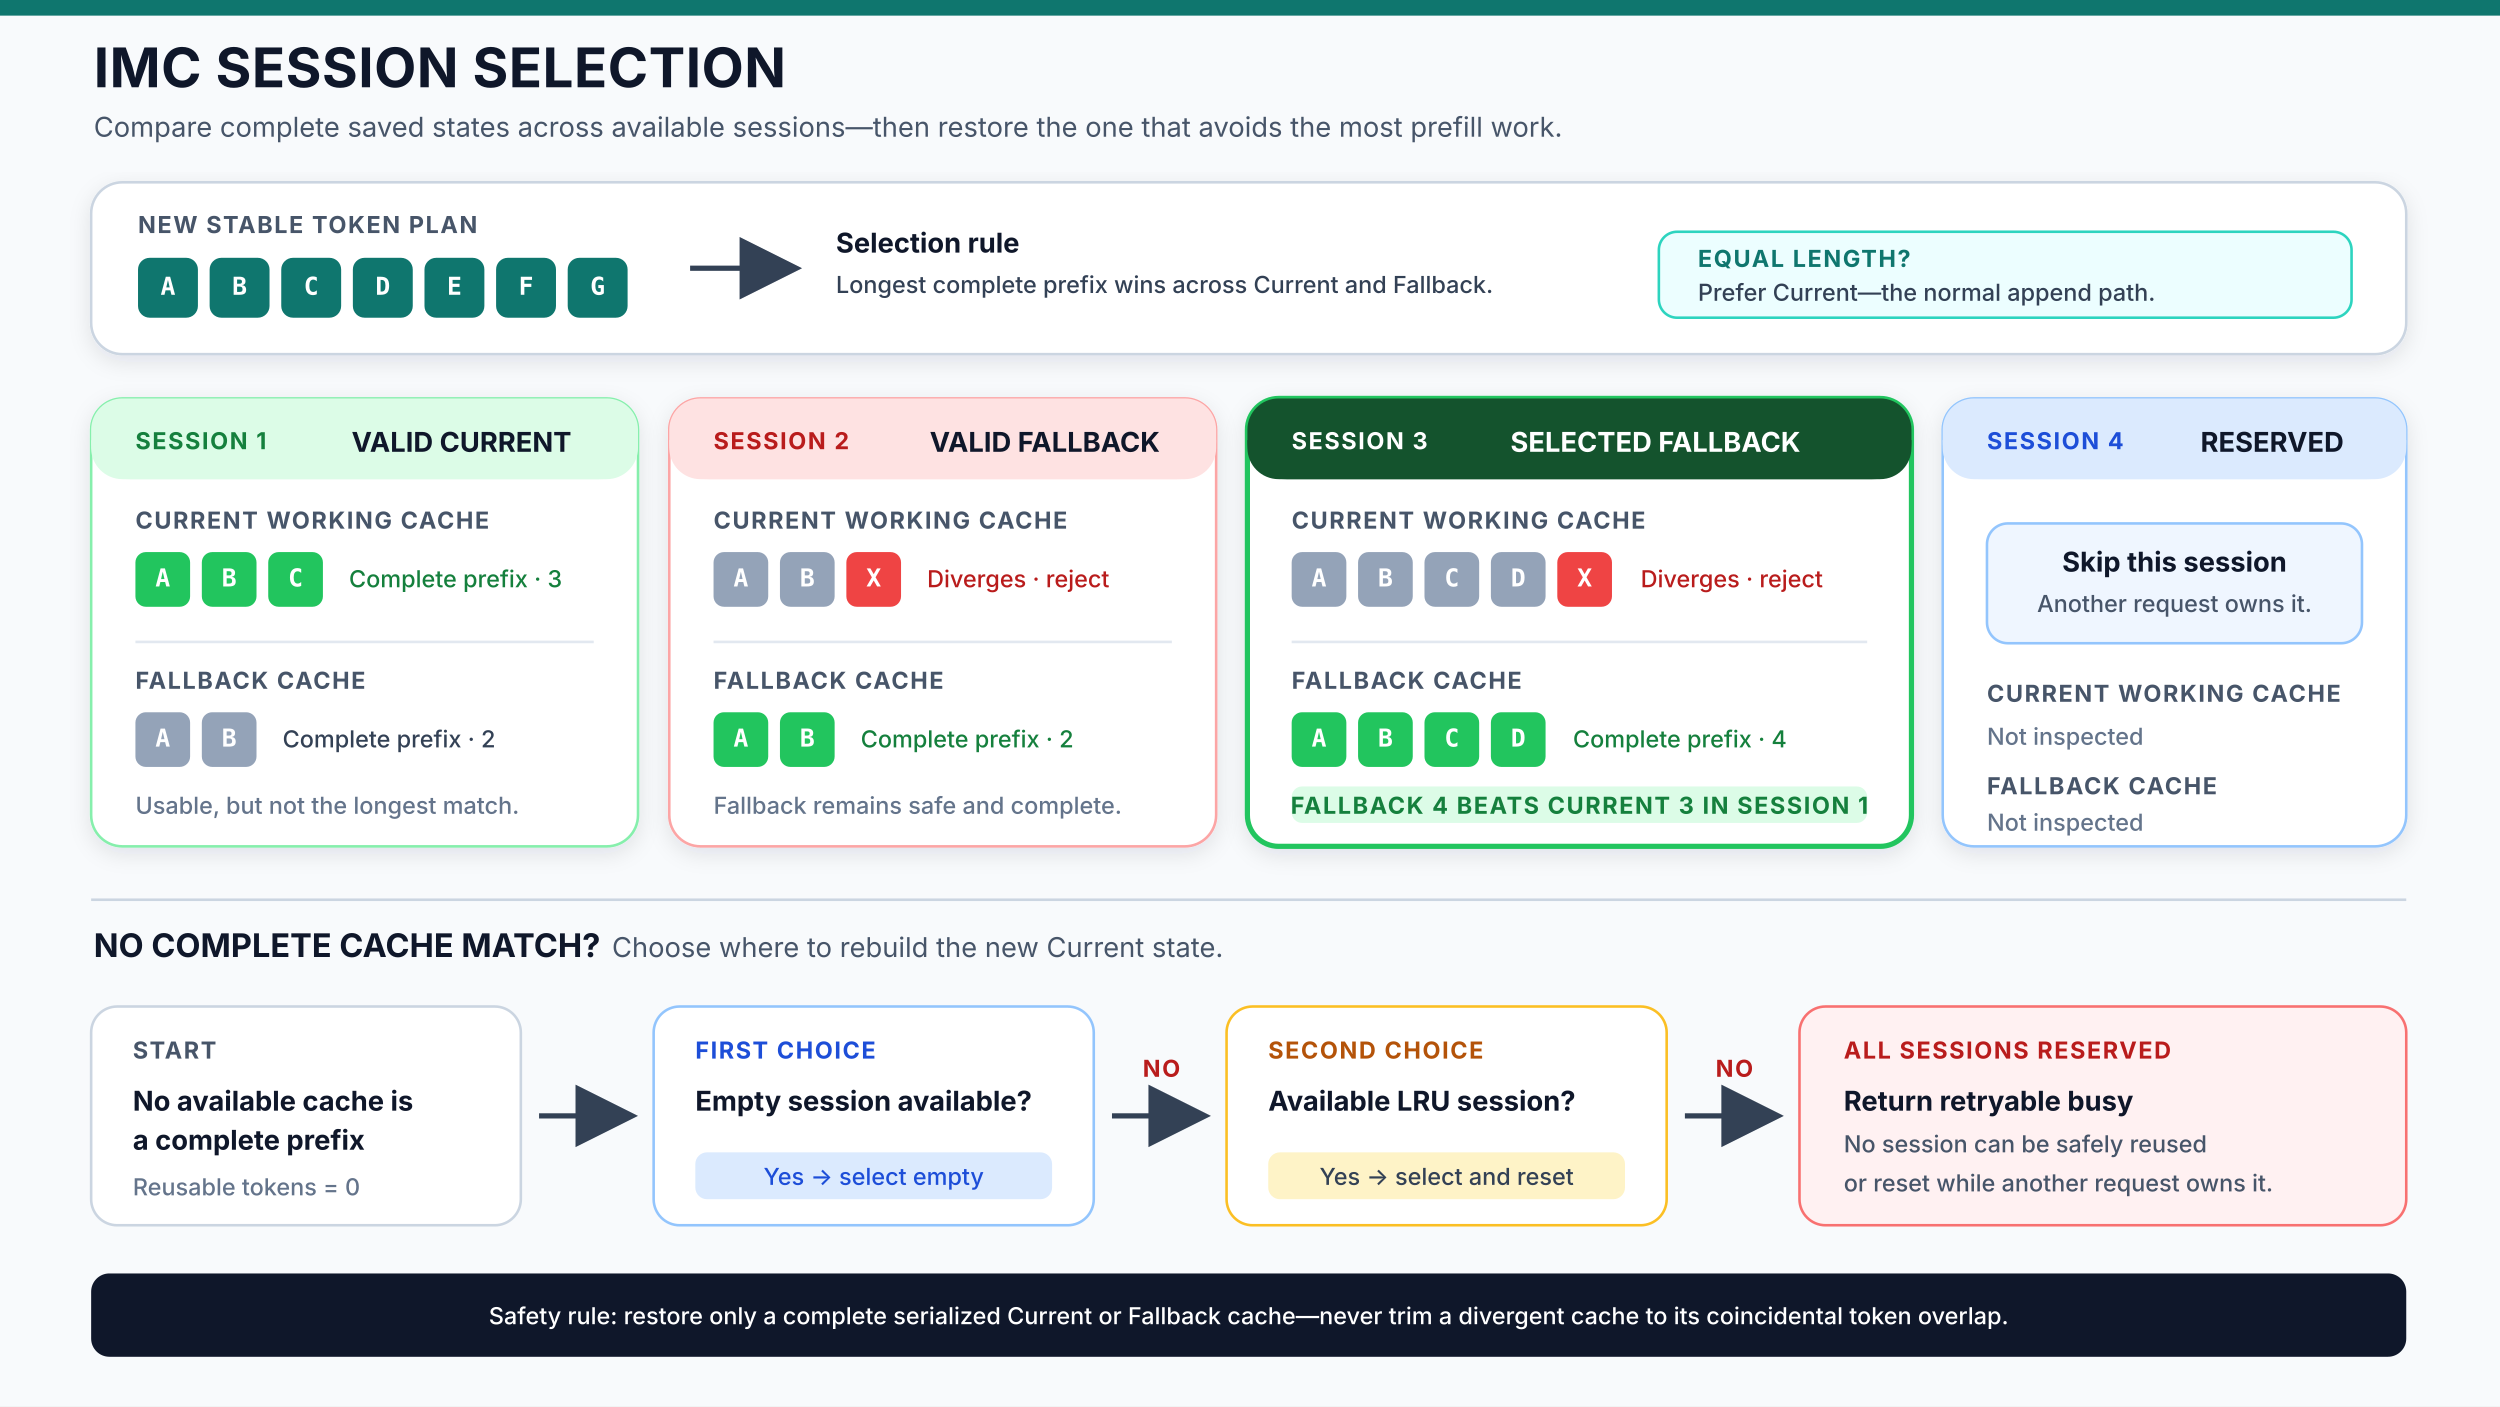
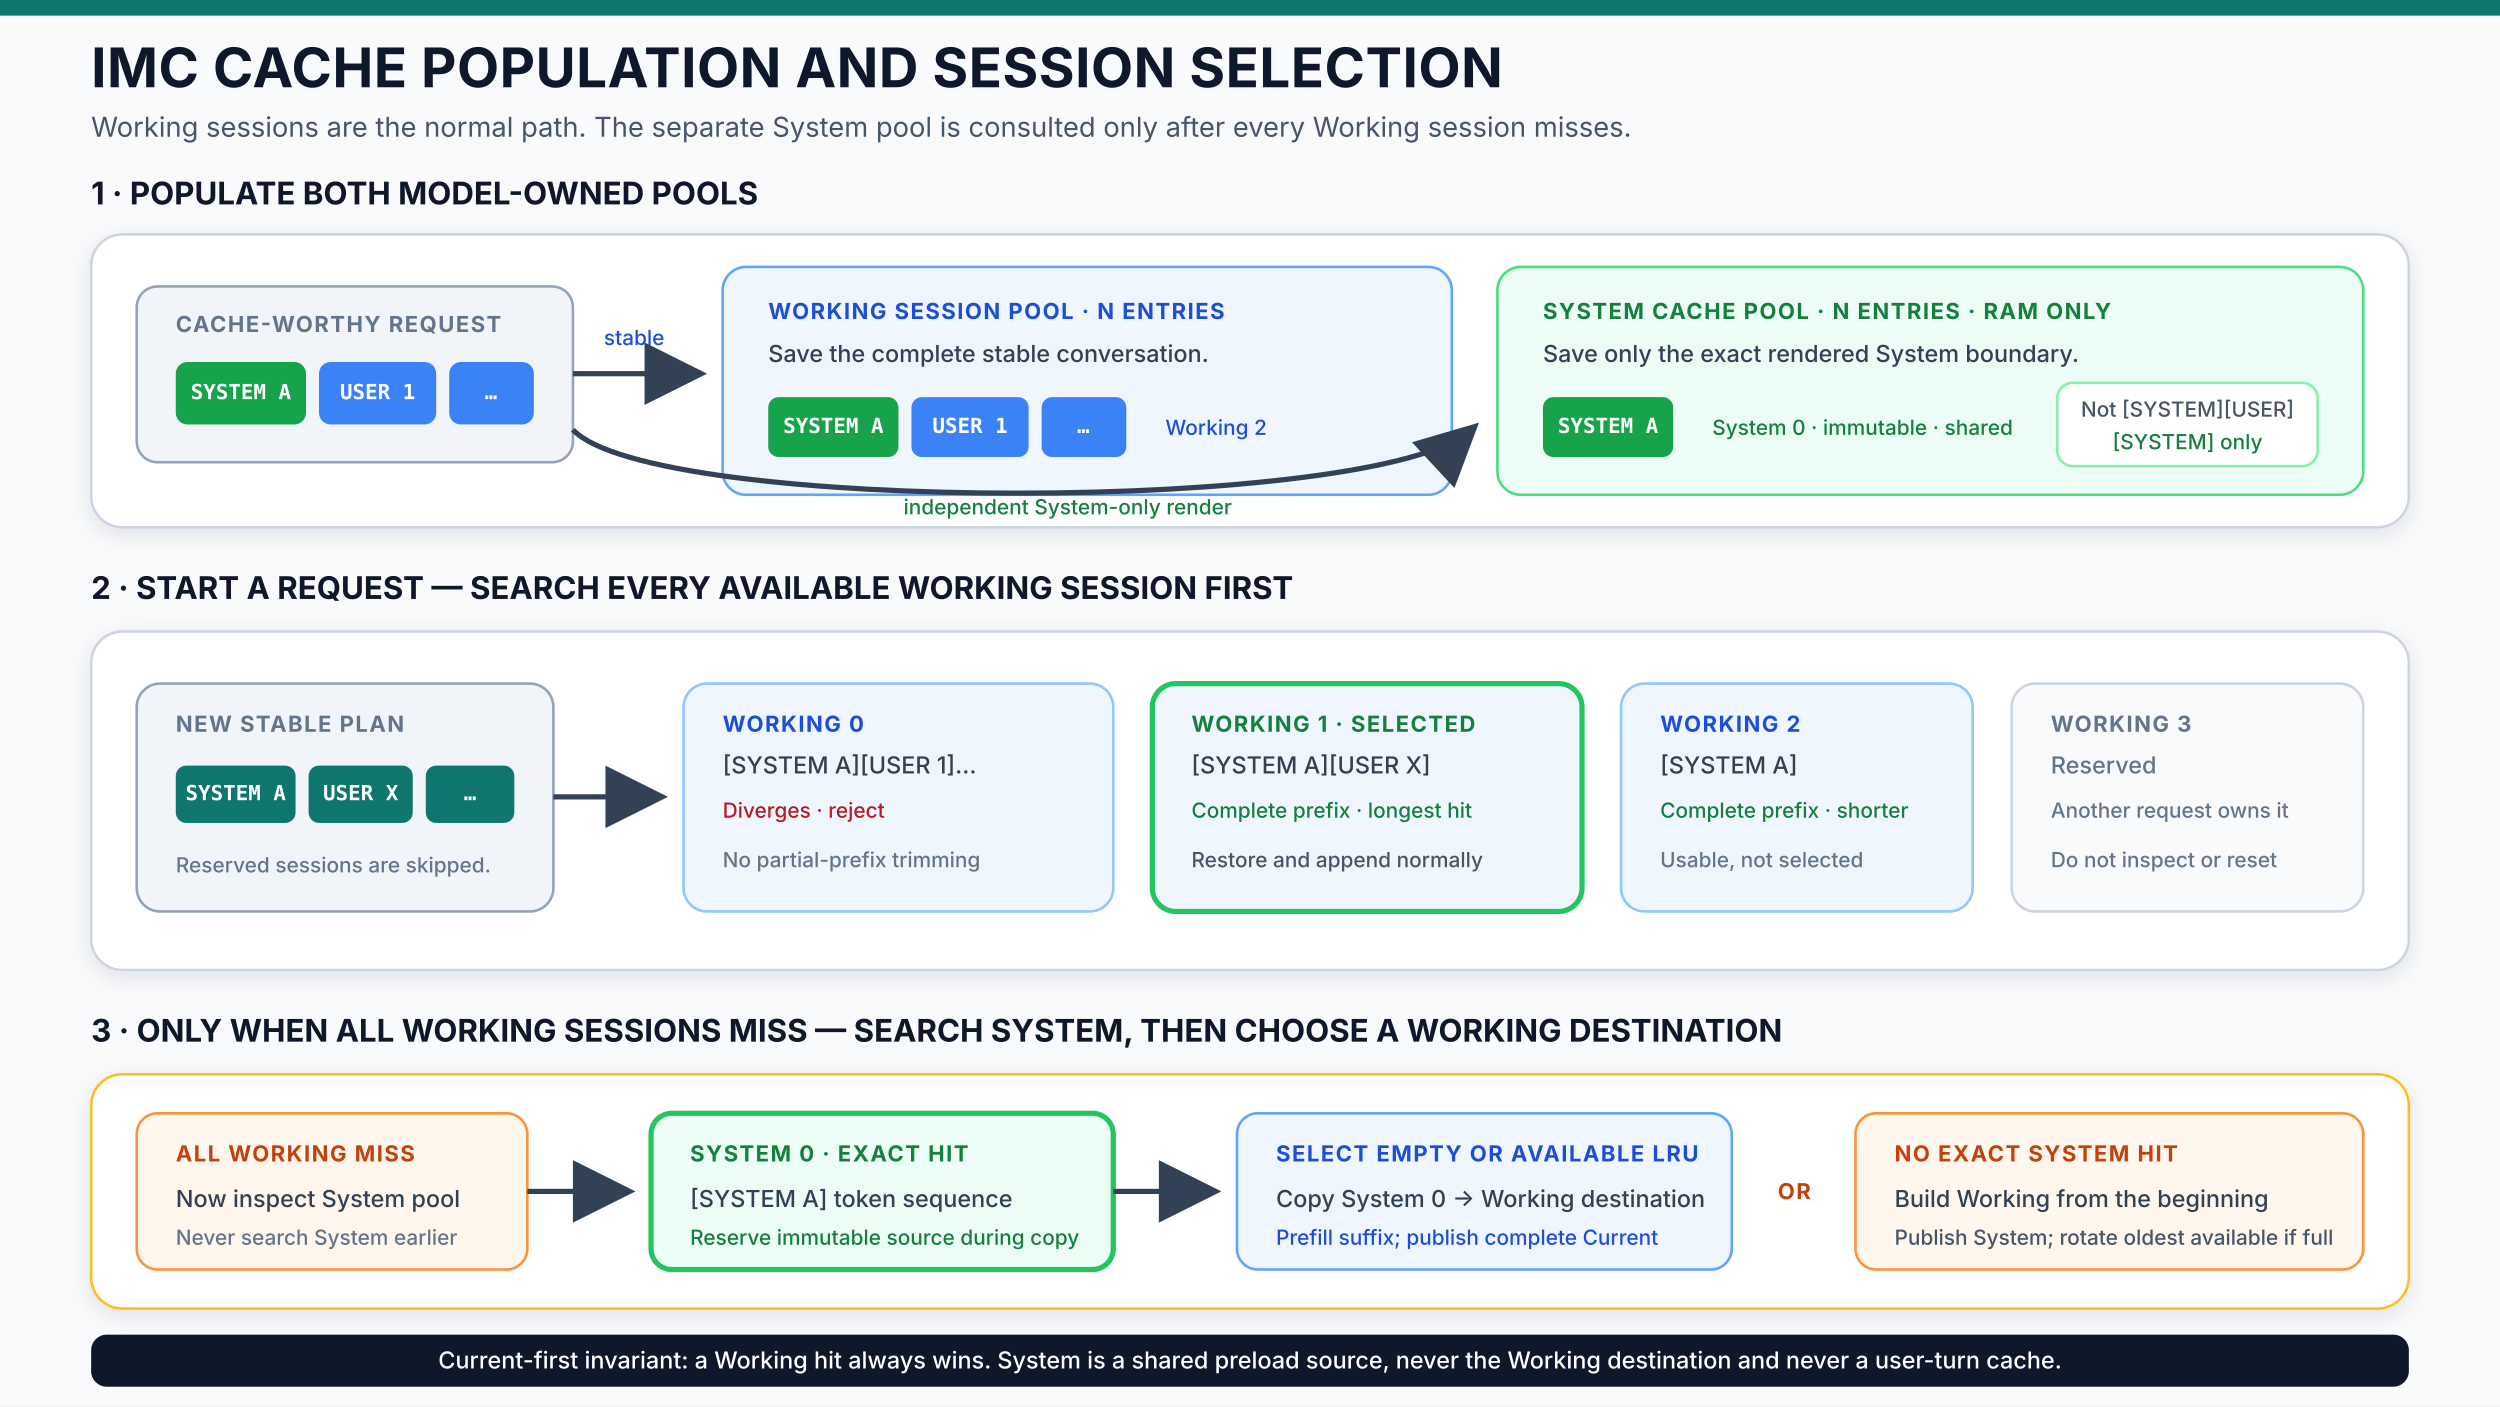
<svg xmlns="http://www.w3.org/2000/svg" width="1920" height="1080" viewBox="0 0 1920 1080" role="img" aria-labelledby="title desc">
  <defs>
    <filter id="shadow" x="-10%" y="-10%" width="120%" height="135%">
      <feDropShadow dx="0" dy="5" stdDeviation="8" flood-color="#0f172a" flood-opacity="0.10" />
    </filter>
    <marker id="arrow" markerWidth="12" markerHeight="12" refX="10" refY="6" orient="auto" markerUnits="strokeWidth">
-       <path d="M 0 0 L 12 6 L 0 12 z" fill="#334155" />
+       <path d="M0 0L12 6L0 12z" fill="#334155" />
    </marker>
    <style>
-       .title { font: 700 42px Inter, ui-sans-serif, system-ui, sans-serif; fill: #0f172a; letter-spacing: 0.4px; }
-       .subtitle { font: 400 21px Inter, ui-sans-serif, system-ui, sans-serif; fill: #475569; }
-       .section { font: 700 25px Inter, ui-sans-serif, system-ui, sans-serif; fill: #0f172a; }
-       .heading { font: 700 21px Inter, ui-sans-serif, system-ui, sans-serif; fill: #0f172a; }
-       .body { font: 500 18px Inter, ui-sans-serif, system-ui, sans-serif; fill: #334155; }
-       .small { font: 500 18px Inter, ui-sans-serif, system-ui, sans-serif; fill: #475569; }
-       .eyebrow { font: 700 18px Inter, ui-sans-serif, system-ui, sans-serif; letter-spacing: 1.2px; }
-       .token { font: 700 19px ui-monospace, SFMono-Regular, Menlo, Consolas, monospace; text-anchor: middle; dominant-baseline: middle; }
-       .white { fill: #ffffff; }
-       .green { fill: #15803d; }
-       .red { fill: #b91c1c; }
-       .blue { fill: #1d4ed8; }
-       .muted { fill: #64748b; }
+       .title{font:700 42px Inter,ui-sans-serif,system-ui,sans-serif;fill:#0f172a;letter-spacing:.4px}.subtitle{font:400 21px Inter,ui-sans-serif,system-ui,sans-serif;fill:#475569}
+       .section{font:700 24px Inter,ui-sans-serif,system-ui,sans-serif;fill:#0f172a}.heading{font:700 20px Inter,ui-sans-serif,system-ui,sans-serif;fill:#0f172a}
+       .body{font:500 18px Inter,ui-sans-serif,system-ui,sans-serif;fill:#334155}.small{font:500 16px Inter,ui-sans-serif,system-ui,sans-serif;fill:#475569}
+       .eyebrow{font:700 17px Inter,ui-sans-serif,system-ui,sans-serif;letter-spacing:1.1px}.token{font:700 16px ui-monospace,SFMono-Regular,Menlo,Consolas,monospace;text-anchor:middle;dominant-baseline:middle}
+       .white{fill:#fff}.blue{fill:#1d4ed8}.green{fill:#15803d}.red{fill:#b91c1c}.orange{fill:#c2410c}.muted{fill:#64748b}
    </style>
  </defs>
  <rect width="1920" height="1080" fill="#f8fafc" />
-   <rect x="0" y="0" width="1920" height="12" fill="#0f766e" />
-   <text class="title" x="72" y="67">IMC SESSION SELECTION</text>
-   <text class="subtitle" x="72" y="105">Compare complete saved states across available sessions—then restore the one that avoids the most prefill work.</text>
+   <rect width="1920" height="12" fill="#0f766e" />
+   <text class="title" x="70" y="67">IMC CACHE POPULATION AND SESSION SELECTION</text>
+   <text class="subtitle" x="70" y="105">Working sessions are the normal path. The separate System pool is consulted only after every Working session misses.</text>
+   <text class="section" x="70" y="157">1 · POPULATE BOTH MODEL-OWNED POOLS</text>
  <g filter="url(#shadow)">
-     <rect x="70" y="140" width="1778" height="132" rx="24" fill="#ffffff" stroke="#cbd5e1" stroke-width="2" />
+     <rect x="70" y="180" width="1780" height="225" rx="24" fill="#fff" stroke="#cbd5e1" stroke-width="2" />
  </g>
-   <text class="eyebrow" x="106" y="179" fill="#475569">NEW STABLE TOKEN PLAN</text>
-   <g>
-     <rect x="106" y="198" width="46" height="46" rx="9" fill="#0f766e" />
-     <rect x="161" y="198" width="46" height="46" rx="9" fill="#0f766e" />
-     <rect x="216" y="198" width="46" height="46" rx="9" fill="#0f766e" />
-     <rect x="271" y="198" width="46" height="46" rx="9" fill="#0f766e" />
-     <rect x="326" y="198" width="46" height="46" rx="9" fill="#0f766e" />
-     <rect x="381" y="198" width="46" height="46" rx="9" fill="#0f766e" />
-     <rect x="436" y="198" width="46" height="46" rx="9" fill="#0f766e" />
-     <text class="token white" x="129" y="221">A</text>
-     <text class="token white" x="184" y="221">B</text>
-     <text class="token white" x="239" y="221">C</text>
-     <text class="token white" x="294" y="221">D</text>
-     <text class="token white" x="349" y="221">E</text>
-     <text class="token white" x="404" y="221">F</text>
-     <text class="token white" x="459" y="221">G</text>
+   <rect x="105" y="220" width="335" height="135" rx="16" fill="#f1f5f9" stroke="#94a3b8" stroke-width="2" />
+   <text class="eyebrow muted" x="135" y="255">CACHE-WORTHY REQUEST</text>
+   <rect x="135" y="278" width="100" height="48" rx="9" fill="#16a34a" />
+   <rect x="245" y="278" width="90" height="48" rx="9" fill="#3b82f6" />
+   <rect x="345" y="278" width="65" height="48" rx="9" fill="#3b82f6" />
+   <text class="token white" x="185" y="302">SYSTEM A</text>
+   <text class="token white" x="290" y="302">USER 1</text>
+   <text class="token white" x="377" y="302">…</text>
+   <path d="M440 287H535" stroke="#334155" stroke-width="4" fill="none" marker-end="url(#arrow)" />
+   <text class="small blue" x="487" y="265" text-anchor="middle">stable</text>
+   <rect x="555" y="205" width="560" height="175" rx="18" fill="#eff6ff" stroke="#60a5fa" stroke-width="2" />
+   <text class="eyebrow blue" x="590" y="245">WORKING SESSION POOL · N ENTRIES</text>
+   <text class="body" x="590" y="278">Save the complete stable conversation.</text>
+   <rect x="590" y="305" width="100" height="46" rx="8" fill="#16a34a" />
+   <rect x="700" y="305" width="90" height="46" rx="8" fill="#3b82f6" />
+   <rect x="800" y="305" width="65" height="46" rx="8" fill="#3b82f6" />
+   <text class="token white" x="640" y="328">SYSTEM A</text>
+   <text class="token white" x="745" y="328">USER 1</text>
+   <text class="token white" x="832" y="328">…</text>
+   <text class="small blue" x="895" y="334">Working 2</text>
+   <path d="M440 330C500 395 1060 395 1130 330" stroke="#334155" stroke-width="4" fill="none" marker-end="url(#arrow)" />
+   <text class="small green" x="820" y="395" text-anchor="middle">independent System-only render</text>
+   <rect x="1150" y="205" width="665" height="175" rx="18" fill="#ecfdf5" stroke="#4ade80" stroke-width="2" />
+   <text class="eyebrow green" x="1185" y="245">SYSTEM CACHE POOL · N ENTRIES · RAM ONLY</text>
+   <text class="body" x="1185" y="278">Save only the exact rendered System boundary.</text>
+   <rect x="1185" y="305" width="100" height="46" rx="8" fill="#16a34a" />
+   <text class="token white" x="1235" y="328">SYSTEM A</text>
+   <text class="small green" x="1315" y="334">System 0 · immutable · shared</text>
+   <rect x="1580" y="294" width="200" height="64" rx="12" fill="#fff" stroke="#86efac" stroke-width="2" />
+   <text class="small" x="1680" y="320" text-anchor="middle">Not [SYSTEM][USER]</text>
+   <text class="small green" x="1680" y="345" text-anchor="middle">[SYSTEM] only</text>
+   <text class="section" x="70" y="460">2 · START A REQUEST — SEARCH EVERY AVAILABLE WORKING SESSION FIRST</text>
+   <g filter="url(#shadow)">
+     <rect x="70" y="485" width="1780" height="260" rx="24" fill="#fff" stroke="#cbd5e1" stroke-width="2" />
  </g>
-   <path d="M 530 206 H 608" stroke="#334155" stroke-width="4" fill="none" marker-end="url(#arrow)" />
-   <text class="heading" x="642" y="194">Selection rule</text>
-   <text class="body" x="642" y="225">Longest complete prefix wins across Current and Fallback.</text>
-   <rect x="1274" y="178" width="532" height="66" rx="14" fill="#ecfeff" stroke="#2dd4bf" stroke-width="2" />
-   <text class="eyebrow" x="1304" y="205" fill="#0f766e">EQUAL LENGTH?</text>
-   <text class="body" x="1304" y="231">Prefer Current—the normal append path.</text>
+   <rect x="105" y="525" width="320" height="175" rx="18" fill="#f1f5f9" stroke="#94a3b8" stroke-width="2" />
+   <text class="eyebrow muted" x="135" y="562">NEW STABLE PLAN</text>
+   <rect x="135" y="588" width="92" height="44" rx="8" fill="#0f766e" />
+   <rect x="237" y="588" width="80" height="44" rx="8" fill="#0f766e" />
+   <rect x="327" y="588" width="68" height="44" rx="8" fill="#0f766e" />
+   <text class="token white" x="181" y="610">SYSTEM A</text>
+   <text class="token white" x="277" y="610">USER X</text>
+   <text class="token white" x="361" y="610">…</text>
+   <text class="small muted" x="135" y="670">Reserved sessions are skipped.</text>
+   <path d="M425 612H505" stroke="#334155" stroke-width="4" fill="none" marker-end="url(#arrow)" />
+   <rect x="525" y="525" width="330" height="175" rx="18" fill="#eff6ff" stroke="#93c5fd" stroke-width="2" />
+   <text class="eyebrow blue" x="555" y="562">WORKING 0</text>
+   <text class="body" x="555" y="594">[SYSTEM A][USER 1]…</text>
+   <text class="small red" x="555" y="628">Diverges · reject</text>
+   <text class="small muted" x="555" y="666">No partial-prefix trimming</text>
+   <rect x="885" y="525" width="330" height="175" rx="18" fill="#eff6ff" stroke="#22c55e" stroke-width="4" />
+   <text class="eyebrow green" x="915" y="562">WORKING 1 · SELECTED</text>
+   <text class="body" x="915" y="594">[SYSTEM A][USER X]</text>
+   <text class="small green" x="915" y="628">Complete prefix · longest hit</text>
+   <text class="small" x="915" y="666">Restore and append normally</text>
+   <rect x="1245" y="525" width="270" height="175" rx="18" fill="#eff6ff" stroke="#93c5fd" stroke-width="2" />
+   <text class="eyebrow blue" x="1275" y="562">WORKING 2</text>
+   <text class="body" x="1275" y="594">[SYSTEM A]</text>
+   <text class="small green" x="1275" y="628">Complete prefix · shorter</text>
+   <text class="small muted" x="1275" y="666">Usable, not selected</text>
+   <rect x="1545" y="525" width="270" height="175" rx="18" fill="#f8fafc" stroke="#cbd5e1" stroke-width="2" />
+   <text class="eyebrow muted" x="1575" y="562">WORKING 3</text>
+   <text class="body muted" x="1575" y="594">Reserved</text>
+   <text class="small muted" x="1575" y="628">Another request owns it</text>
+   <text class="small muted" x="1575" y="666">Do not inspect or reset</text>
+   <text class="section" x="70" y="800">3 · ONLY WHEN ALL WORKING SESSIONS MISS — SEARCH SYSTEM, THEN CHOOSE A WORKING DESTINATION</text>
  <g filter="url(#shadow)">
-     <rect x="70" y="306" width="420" height="344" rx="24" fill="#ffffff" stroke="#86efac" stroke-width="2" />
+     <rect x="70" y="825" width="1780" height="180" rx="24" fill="#fff" stroke="#fbbf24" stroke-width="2" />
  </g>
-   <rect x="70" y="306" width="420" height="62" rx="24" fill="#dcfce7" />
-   <path d="M 70 338 Q 70 368 100 368 H 460 Q 490 368 490 338" fill="#dcfce7" />
-   <text class="eyebrow green" x="104" y="345">SESSION 1</text>
-   <text class="heading" x="270" y="347">VALID CURRENT</text>
-   <text class="eyebrow" x="104" y="406" fill="#475569">CURRENT WORKING CACHE</text>
-   <g>
-     <rect x="104" y="424" width="42" height="42" rx="8" fill="#22c55e" />
-     <rect x="155" y="424" width="42" height="42" rx="8" fill="#22c55e" />
-     <rect x="206" y="424" width="42" height="42" rx="8" fill="#22c55e" />
-     <text class="token white" x="125" y="445">A</text>
-     <text class="token white" x="176" y="445">B</text>
-     <text class="token white" x="227" y="445">C</text>
-   </g>
-   <text class="body green" x="268" y="451">Complete prefix · 3</text>
-   <line x1="104" y1="493" x2="456" y2="493" stroke="#e2e8f0" stroke-width="2" />
-   <text class="eyebrow" x="104" y="529" fill="#475569">FALLBACK CACHE</text>
-   <g>
-     <rect x="104" y="547" width="42" height="42" rx="8" fill="#94a3b8" />
-     <rect x="155" y="547" width="42" height="42" rx="8" fill="#94a3b8" />
-     <text class="token white" x="125" y="568">A</text>
-     <text class="token white" x="176" y="568">B</text>
-   </g>
-   <text class="body" x="217" y="574">Complete prefix · 2</text>
-   <text class="small muted" x="104" y="625">Usable, but not the longest match.</text>
-   <g filter="url(#shadow)">
-     <rect x="514" y="306" width="420" height="344" rx="24" fill="#ffffff" stroke="#fca5a5" stroke-width="2" />
-   </g>
-   <rect x="514" y="306" width="420" height="62" rx="24" fill="#fee2e2" />
-   <path d="M 514 338 Q 514 368 544 368 H 904 Q 934 368 934 338" fill="#fee2e2" />
-   <text class="eyebrow red" x="548" y="345">SESSION 2</text>
-   <text class="heading" x="714" y="347">VALID FALLBACK</text>
-   <text class="eyebrow" x="548" y="406" fill="#475569">CURRENT WORKING CACHE</text>
-   <g>
-     <rect x="548" y="424" width="42" height="42" rx="8" fill="#94a3b8" />
-     <rect x="599" y="424" width="42" height="42" rx="8" fill="#94a3b8" />
-     <rect x="650" y="424" width="42" height="42" rx="8" fill="#ef4444" />
-     <text class="token white" x="569" y="445">A</text>
-     <text class="token white" x="620" y="445">B</text>
-     <text class="token white" x="671" y="445">X</text>
-   </g>
-   <text class="body red" x="712" y="451">Diverges · reject</text>
-   <line x1="548" y1="493" x2="900" y2="493" stroke="#e2e8f0" stroke-width="2" />
-   <text class="eyebrow" x="548" y="529" fill="#475569">FALLBACK CACHE</text>
-   <g>
-     <rect x="548" y="547" width="42" height="42" rx="8" fill="#22c55e" />
-     <rect x="599" y="547" width="42" height="42" rx="8" fill="#22c55e" />
-     <text class="token white" x="569" y="568">A</text>
-     <text class="token white" x="620" y="568">B</text>
-   </g>
-   <text class="body green" x="661" y="574">Complete prefix · 2</text>
-   <text class="small muted" x="548" y="625">Fallback remains safe and complete.</text>
-   <g filter="url(#shadow)">
-     <rect x="958" y="306" width="510" height="344" rx="24" fill="#ffffff" stroke="#22c55e" stroke-width="4" />
-   </g>
-   <rect x="958" y="306" width="510" height="62" rx="24" fill="#14532d" />
-   <path d="M 958 338 Q 958 368 988 368 H 1438 Q 1468 368 1468 338" fill="#14532d" />
-   <text class="eyebrow white" x="992" y="345">SESSION 3</text>
-   <text class="heading white" x="1160" y="347">SELECTED FALLBACK</text>
-   <text class="eyebrow" x="992" y="406" fill="#475569">CURRENT WORKING CACHE</text>
-   <g>
-     <rect x="992" y="424" width="42" height="42" rx="8" fill="#94a3b8" />
-     <rect x="1043" y="424" width="42" height="42" rx="8" fill="#94a3b8" />
-     <rect x="1094" y="424" width="42" height="42" rx="8" fill="#94a3b8" />
-     <rect x="1145" y="424" width="42" height="42" rx="8" fill="#94a3b8" />
-     <rect x="1196" y="424" width="42" height="42" rx="8" fill="#ef4444" />
-     <text class="token white" x="1013" y="445">A</text>
-     <text class="token white" x="1064" y="445">B</text>
-     <text class="token white" x="1115" y="445">C</text>
-     <text class="token white" x="1166" y="445">D</text>
-     <text class="token white" x="1217" y="445">X</text>
-   </g>
-   <text class="body red" x="1260" y="451">Diverges · reject</text>
-   <line x1="992" y1="493" x2="1434" y2="493" stroke="#e2e8f0" stroke-width="2" />
-   <text class="eyebrow" x="992" y="529" fill="#475569">FALLBACK CACHE</text>
-   <g>
-     <rect x="992" y="547" width="42" height="42" rx="8" fill="#22c55e" />
-     <rect x="1043" y="547" width="42" height="42" rx="8" fill="#22c55e" />
-     <rect x="1094" y="547" width="42" height="42" rx="8" fill="#22c55e" />
-     <rect x="1145" y="547" width="42" height="42" rx="8" fill="#22c55e" />
-     <text class="token white" x="1013" y="568">A</text>
-     <text class="token white" x="1064" y="568">B</text>
-     <text class="token white" x="1115" y="568">C</text>
-     <text class="token white" x="1166" y="568">D</text>
-   </g>
-   <text class="body green" x="1208" y="574">Complete prefix · 4</text>
-   <rect x="992" y="604" width="442" height="28" rx="8" fill="#dcfce7" />
-   <text class="eyebrow green" x="1213" y="625" text-anchor="middle">FALLBACK 4 BEATS CURRENT 3 IN SESSION 1</text>
-   <g filter="url(#shadow)">
-     <rect x="1492" y="306" width="356" height="344" rx="24" fill="#ffffff" stroke="#93c5fd" stroke-width="2" />
-   </g>
-   <rect x="1492" y="306" width="356" height="62" rx="24" fill="#dbeafe" />
-   <path d="M 1492 338 Q 1492 368 1522 368 H 1818 Q 1848 368 1848 338" fill="#dbeafe" />
-   <text class="eyebrow blue" x="1526" y="345">SESSION 4</text>
-   <text class="heading" x="1690" y="347">RESERVED</text>
-   <rect x="1526" y="402" width="288" height="92" rx="16" fill="#eff6ff" stroke="#93c5fd" stroke-width="2" />
-   <text class="heading" x="1670" y="439" text-anchor="middle">Skip this session</text>
-   <text class="small" x="1670" y="470" text-anchor="middle">Another request owns it.</text>
-   <text class="eyebrow" x="1526" y="539" fill="#475569">CURRENT WORKING CACHE</text>
-   <text class="body muted" x="1526" y="572">Not inspected</text>
-   <text class="eyebrow" x="1526" y="610" fill="#475569">FALLBACK CACHE</text>
-   <text class="body muted" x="1526" y="638">Not inspected</text>
-   <line x1="70" y1="691" x2="1848" y2="691" stroke="#cbd5e1" stroke-width="2" />
-   <text class="section" x="72" y="735">NO COMPLETE CACHE MATCH?</text>
-   <text class="subtitle" x="470" y="735">Choose where to rebuild the new Current state.</text>
-   <rect x="70" y="773" width="330" height="168" rx="20" fill="#ffffff" stroke="#cbd5e1" stroke-width="2" />
-   <text class="eyebrow" x="102" y="813" fill="#475569">START</text>
-   <text class="heading" x="102" y="853">No available cache is</text>
-   <text class="heading" x="102" y="883">a complete prefix</text>
-   <text class="small muted" x="102" y="918">Reusable tokens = 0</text>
-   <path d="M 414 857 H 482" stroke="#334155" stroke-width="4" fill="none" marker-end="url(#arrow)" />
-   <rect x="502" y="773" width="338" height="168" rx="20" fill="#ffffff" stroke="#93c5fd" stroke-width="2" />
-   <text class="eyebrow blue" x="534" y="813">FIRST CHOICE</text>
-   <text class="heading" x="534" y="853">Empty session available?</text>
-   <rect x="534" y="885" width="274" height="36" rx="9" fill="#dbeafe" />
-   <text class="body blue" x="671" y="910" text-anchor="middle">Yes → select empty</text>
-   <path d="M 854 857 H 922" stroke="#334155" stroke-width="4" fill="none" marker-end="url(#arrow)" />
-   <text class="eyebrow red" x="892" y="827" text-anchor="middle">NO</text>
-   <rect x="942" y="773" width="338" height="168" rx="20" fill="#ffffff" stroke="#fbbf24" stroke-width="2" />
-   <text class="eyebrow" x="974" y="813" fill="#b45309">SECOND CHOICE</text>
-   <text class="heading" x="974" y="853">Available LRU session?</text>
-   <rect x="974" y="885" width="274" height="36" rx="9" fill="#fef3c7" />
-   <text class="body" x="1111" y="910" text-anchor="middle">Yes → select and reset</text>
-   <path d="M 1294 857 H 1362" stroke="#334155" stroke-width="4" fill="none" marker-end="url(#arrow)" />
-   <text class="eyebrow red" x="1332" y="827" text-anchor="middle">NO</text>
-   <rect x="1382" y="773" width="466" height="168" rx="20" fill="#fff1f2" stroke="#f87171" stroke-width="2" />
-   <text class="eyebrow red" x="1416" y="813">ALL SESSIONS RESERVED</text>
-   <text class="heading" x="1416" y="853">Return retryable busy</text>
-   <text class="small" x="1416" y="885">No session can be safely reused</text>
-   <text class="small" x="1416" y="915">or reset while another request owns it.</text>
-   <rect x="70" y="978" width="1778" height="64" rx="14" fill="#0f172a" />
-   <text class="body white" x="959" y="1017" text-anchor="middle">Safety rule: restore only a complete serialized Current or Fallback cache—never trim a divergent cache to its coincidental token overlap.</text>
+   <rect x="105" y="855" width="300" height="120" rx="16" fill="#fff7ed" stroke="#fb923c" stroke-width="2" />
+   <text class="eyebrow orange" x="135" y="892">ALL WORKING MISS</text>
+   <text class="body" x="135" y="927">Now inspect System pool</text>
+   <text class="small muted" x="135" y="956">Never search System earlier</text>
+   <path d="M405 915H480" stroke="#334155" stroke-width="4" fill="none" marker-end="url(#arrow)" />
+   <rect x="500" y="855" width="355" height="120" rx="16" fill="#ecfdf5" stroke="#22c55e" stroke-width="4" />
+   <text class="eyebrow green" x="530" y="892">SYSTEM 0 · EXACT HIT</text>
+   <text class="body" x="530" y="927">[SYSTEM A] token sequence</text>
+   <text class="small green" x="530" y="956">Reserve immutable source during copy</text>
+   <path d="M855 915H930" stroke="#334155" stroke-width="4" fill="none" marker-end="url(#arrow)" />
+   <rect x="950" y="855" width="380" height="120" rx="16" fill="#eff6ff" stroke="#60a5fa" stroke-width="2" />
+   <text class="eyebrow blue" x="980" y="892">SELECT EMPTY OR AVAILABLE LRU</text>
+   <text class="body" x="980" y="927">Copy System 0 → Working destination</text>
+   <text class="small blue" x="980" y="956">Prefill suffix; publish complete Current</text>
+   <text class="eyebrow orange" x="1378" y="921" text-anchor="middle">OR</text>
+   <rect x="1425" y="855" width="390" height="120" rx="16" fill="#fff7ed" stroke="#fb923c" stroke-width="2" />
+   <text class="eyebrow orange" x="1455" y="892">NO EXACT SYSTEM HIT</text>
+   <text class="body" x="1455" y="927">Build Working from the beginning</text>
+   <text class="small" x="1455" y="956">Publish System; rotate oldest available if full</text>
+   <rect x="70" y="1025" width="1780" height="40" rx="12" fill="#0f172a" />
+   <text class="body white" x="960" y="1051" text-anchor="middle">Current-first invariant: a Working hit always wins. System is a shared preload source, never the Working destination and never a user-turn cache.</text>
</svg>
